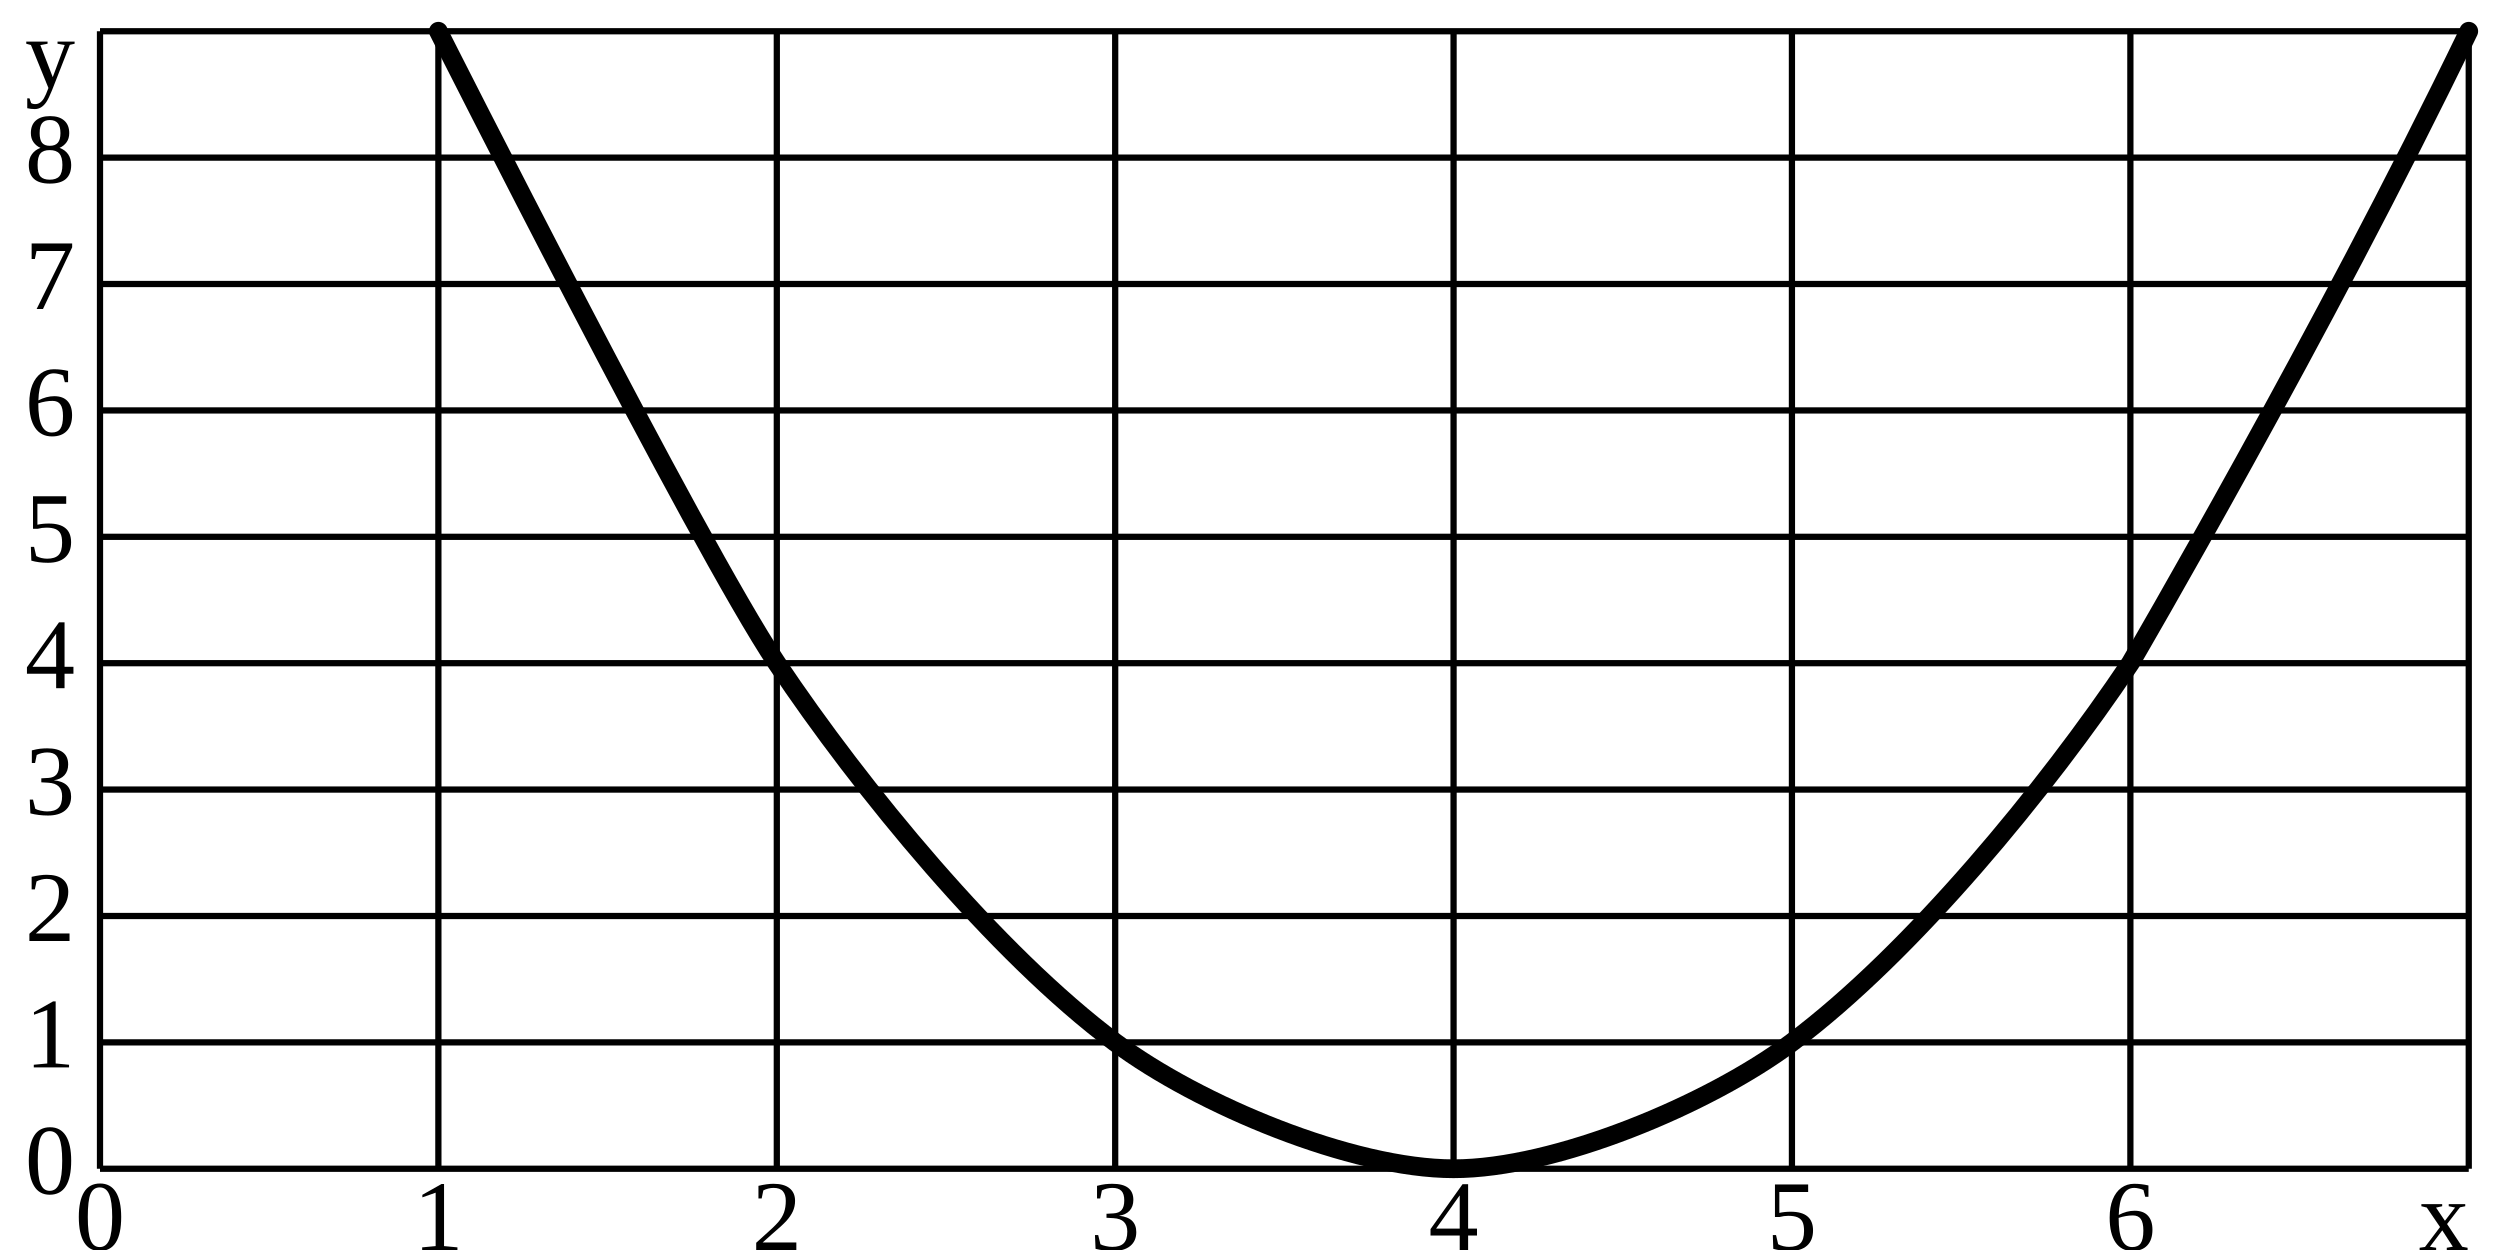
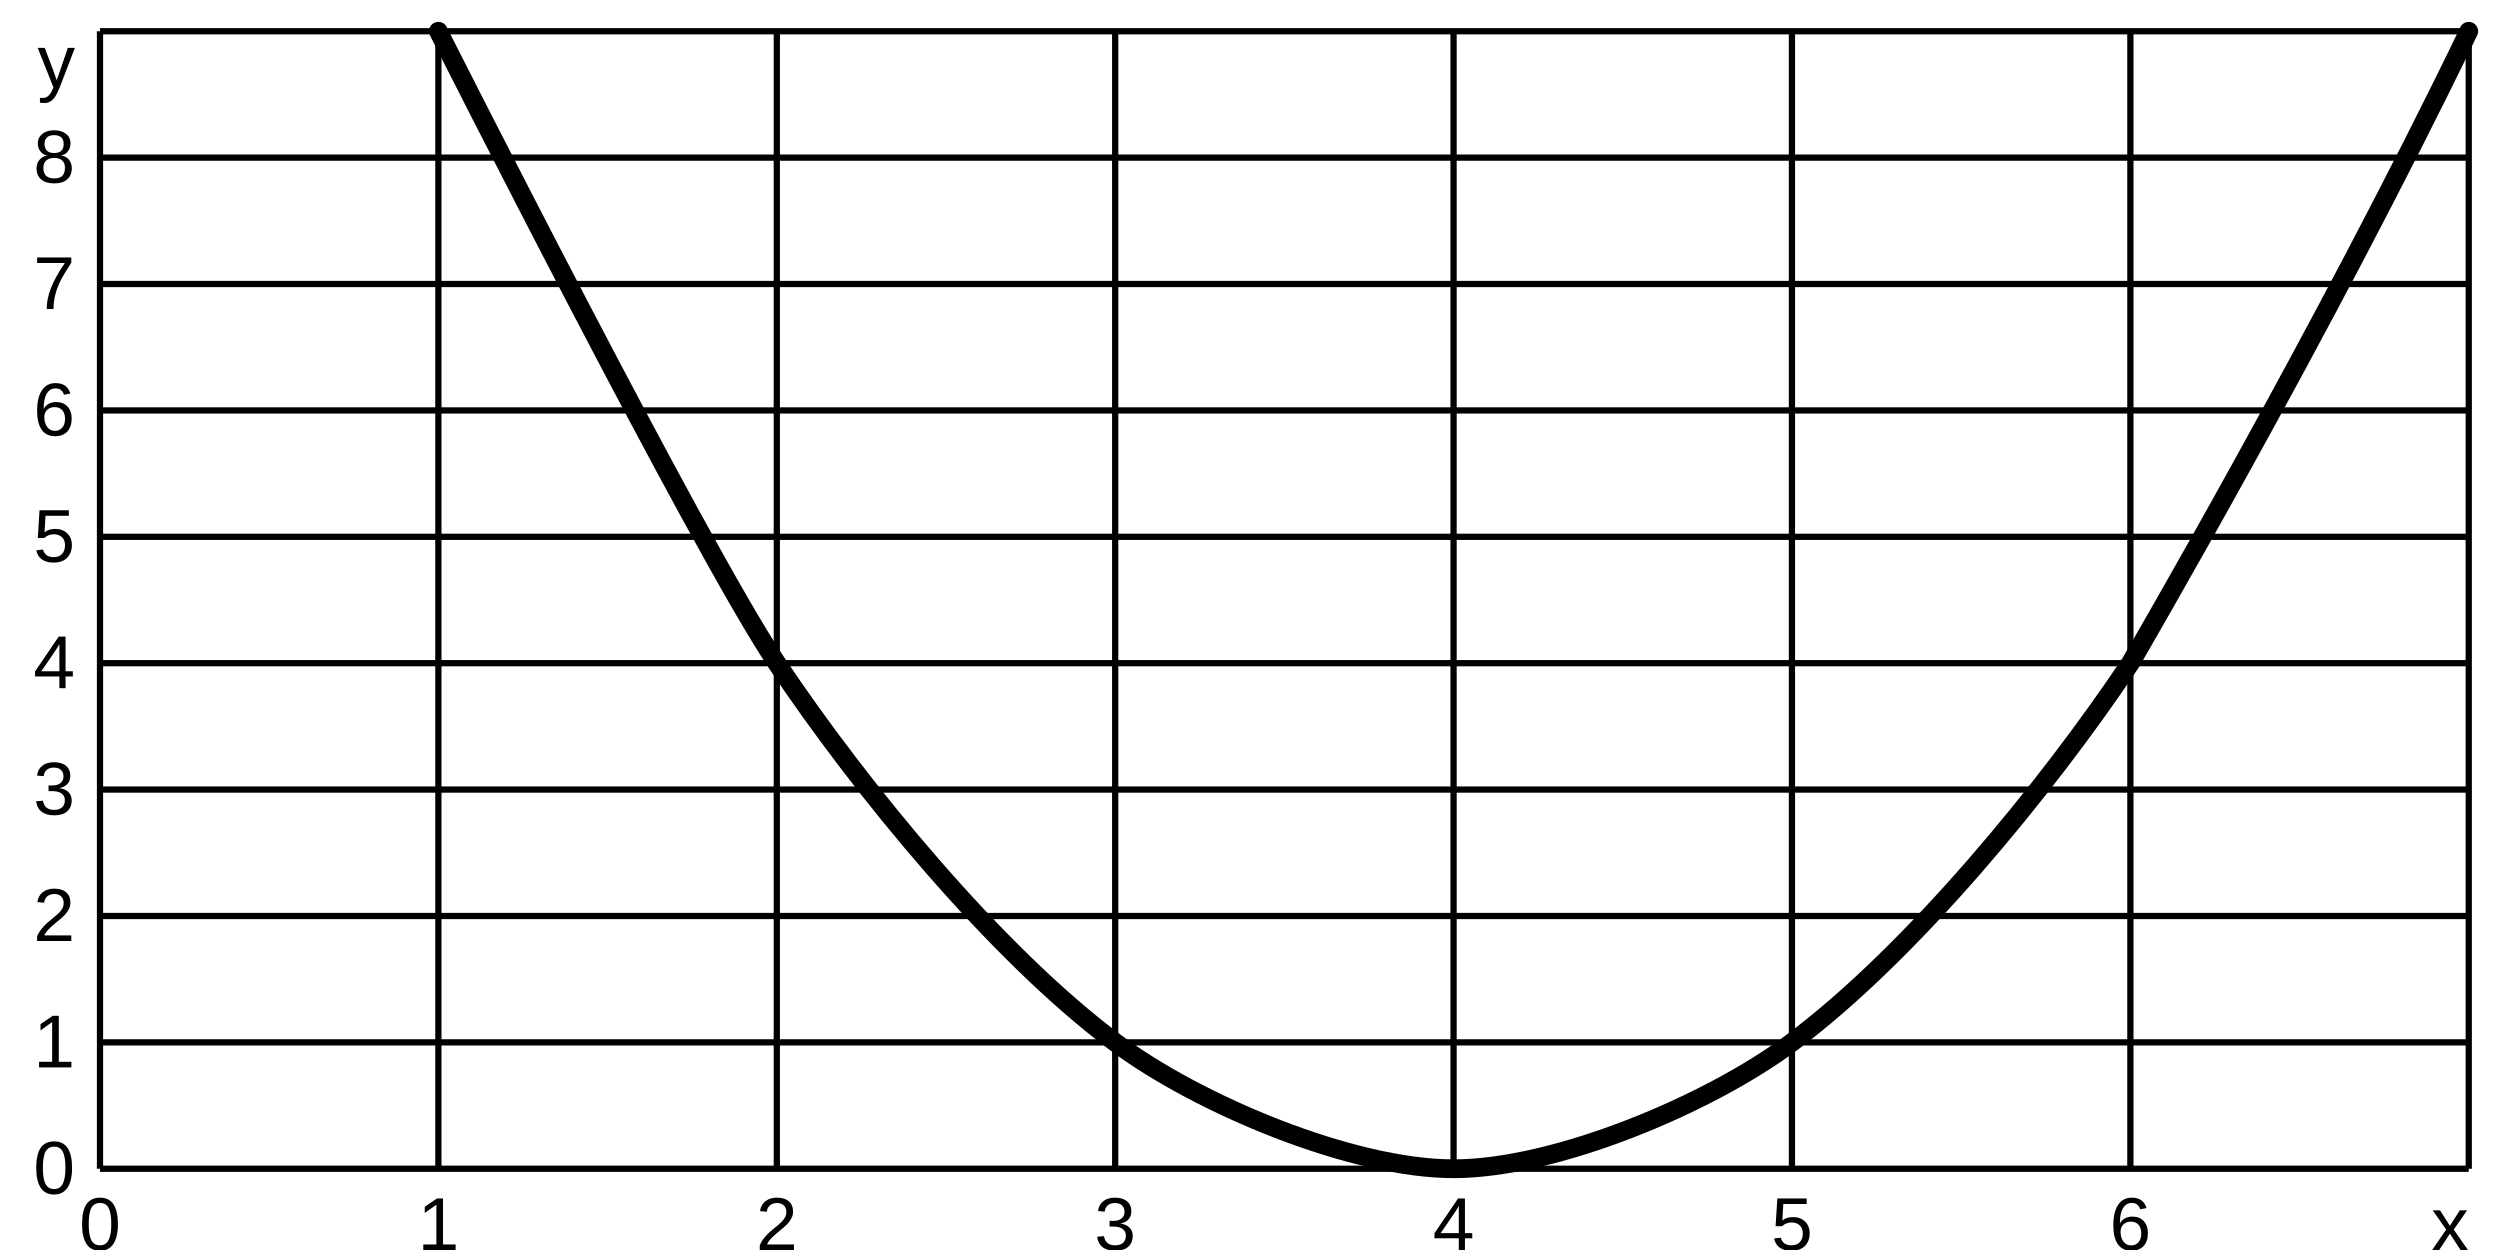
<svg xmlns="http://www.w3.org/2000/svg" width="400" height="200" viewBox="0 0 400 200" version="1.1">
"<style>
.axis {
- font-family="Arial, sans-serif";
- font-size: 12pt;
+     font-family: "Arial, Heleveca, sans-serif";
+     font-size: 12;
}
</style>
  <line x1="16" y1="5" x2="395" y2="5" stroke="black" />
  <text text-anchor="end" class="axis" x="12" y="14">y</text>
  <line x1="16" y1="25.22" x2="395" y2="25.22" stroke="black" />
  <text text-anchor="end" class="axis" x="12" y="29.22">8</text>
  <line x1="16" y1="45.44" x2="395" y2="45.44" stroke="black" />
  <text text-anchor="end" class="axis" x="12" y="49.44">7</text>
  <line x1="16" y1="65.67" x2="395" y2="65.67" stroke="black" />
  <text text-anchor="end" class="axis" x="12" y="69.67">6</text>
  <line x1="16" y1="85.89" x2="395" y2="85.89" stroke="black" />
  <text text-anchor="end" class="axis" x="12" y="89.89">5</text>
  <line x1="16" y1="106.11" x2="395" y2="106.11" stroke="black" />
  <text text-anchor="end" class="axis" x="12" y="110.11">4</text>
  <line x1="16" y1="126.33" x2="395" y2="126.33" stroke="black" />
  <text text-anchor="end" class="axis" x="12" y="130.33">3</text>
  <line x1="16" y1="146.56" x2="395" y2="146.56" stroke="black" />
  <text text-anchor="end" class="axis" x="12" y="150.56">2</text>
  <line x1="16" y1="166.78" x2="395" y2="166.78" stroke="black" />
  <text text-anchor="end" class="axis" x="12" y="170.78">1</text>
  <line x1="16" y1="187" x2="395" y2="187" stroke="black" />
  <text text-anchor="end" class="axis" x="12" y="191">0</text>
  <line x1="16" y1="5" x2="16" y2="187" stroke="black" />
  <text text-anchor="middle" class="axis" x="16" y="200">0</text>
  <line x1="70.14" y1="5" x2="70.14" y2="187" stroke="black" />
  <text text-anchor="middle" class="axis" x="70.14" y="200">1</text>
  <line x1="124.29" y1="5" x2="124.29" y2="187" stroke="black" />
  <text text-anchor="middle" class="axis" x="124.29" y="200">2</text>
  <line x1="178.43" y1="5" x2="178.43" y2="187" stroke="black" />
  <text text-anchor="middle" class="axis" x="178.43" y="200">3</text>
  <line x1="232.57" y1="5" x2="232.57" y2="187" stroke="black" />
  <text text-anchor="middle" class="axis" x="232.57" y="200">4</text>
  <line x1="286.71" y1="5" x2="286.71" y2="187" stroke="black" />
  <text text-anchor="middle" class="axis" x="286.71" y="200">5</text>
  <line x1="340.86" y1="5" x2="340.86" y2="187" stroke="black" />
  <text text-anchor="middle" class="axis" x="340.86" y="200">6</text>
  <line x1="395" y1="5" x2="395" y2="187" stroke="black" />
  <text text-anchor="end" class="axis" x="395" y="200">x</text>
  <path d="M 70.14 5.00 C 70.14,5.00 111.588,87.14 124.29,106.11 C 137.72,126.19 159.277,152.47 178.43,166.78 C 191.76,176.74 216.329,187.00 232.57,187.00 C 248.81,187.00 273.380,176.74 286.71,166.78 C 305.87,152.47 327.419,126.19 340.86,106.11 C 340.86,106.11 371.603,53.44 395.00,5.00 " fill="none" stroke="black" stroke-width="3" stroke-linecap="round" />
</svg>
